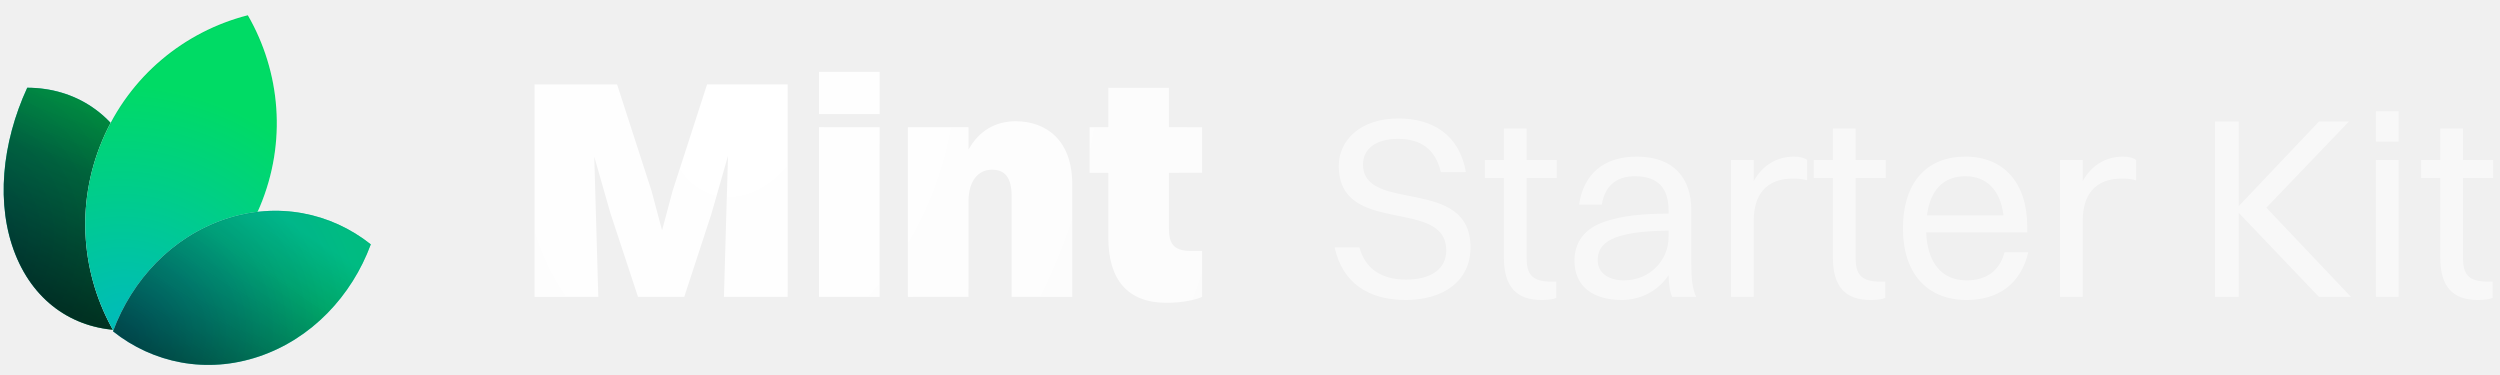
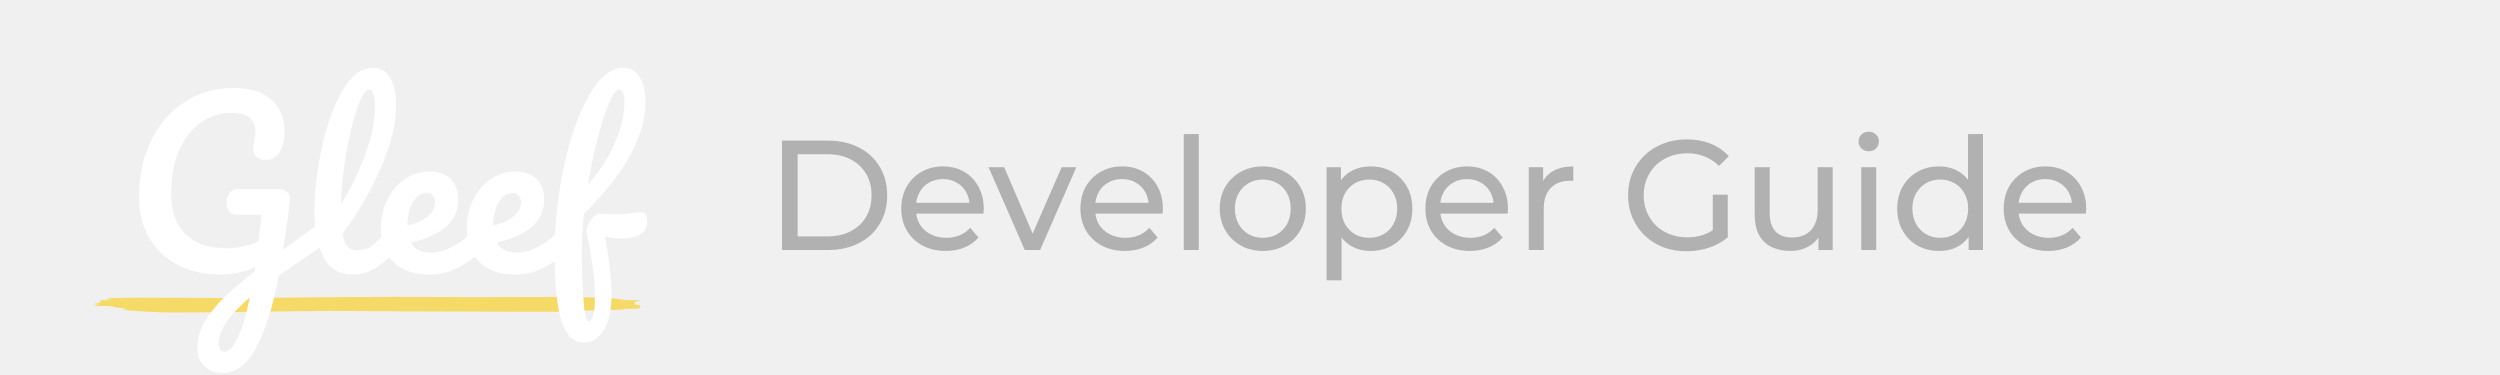
<svg xmlns="http://www.w3.org/2000/svg" width="160" height="24" viewBox="0 0 160 24" fill="none">
-   <path d="M7.953 21.139C4.896 21.13 2.255 19.458 0.987 16.29C-0.28 13.121 0.109 9.163 1.744 5.615C4.801 5.624 7.442 7.296 8.71 10.465C9.977 13.633 9.588 17.591 7.953 21.139Z" fill="white" />
-   <path d="M7.953 21.139C4.896 21.13 2.255 19.458 0.987 16.29C-0.28 13.121 0.109 9.163 1.744 5.615C4.801 5.624 7.442 7.296 8.71 10.465C9.977 13.633 9.588 17.591 7.953 21.139Z" fill="url(#paint0_radial_115_109)" />
-   <path d="M7.953 21.139C4.896 21.13 2.255 19.458 0.987 16.29C-0.28 13.121 0.109 9.163 1.744 5.615C4.801 5.624 7.442 7.296 8.71 10.465C9.977 13.633 9.588 17.591 7.953 21.139Z" fill="black" fill-opacity="0.5" style="mix-blend-mode:hard-light" />
-   <path d="M7.953 21.139C4.896 21.13 2.255 19.458 0.987 16.29C-0.28 13.121 0.109 9.163 1.744 5.615C4.801 5.624 7.442 7.296 8.71 10.465C9.977 13.633 9.588 17.591 7.953 21.139Z" fill="url(#paint1_linear_115_109)" fill-opacity="0.5" style="mix-blend-mode:hard-light" />
-   <path d="M7.935 21.111C4.897 21.096 2.274 19.431 1.013 16.279C-0.248 13.124 0.136 9.182 1.762 5.643C4.8 5.659 7.423 7.324 8.684 10.476C9.945 13.63 9.561 17.572 7.935 21.111Z" stroke="url(#paint2_linear_115_109)" stroke-opacity="0.05" stroke-width="0.056" />
-   <path d="M7.31 21.257C11.354 20.221 14.884 17.375 16.628 13.236C18.373 9.097 17.945 4.587 15.86 0.976C11.816 2.012 8.287 4.858 6.542 8.998C4.797 13.137 5.225 17.646 7.31 21.257Z" fill="white" />
-   <path d="M7.31 21.257C11.354 20.221 14.884 17.375 16.628 13.236C18.373 9.097 17.945 4.587 15.86 0.976C11.816 2.012 8.287 4.858 6.542 8.998C4.797 13.137 5.225 17.646 7.31 21.257Z" fill="url(#paint3_radial_115_109)" />
-   <path d="M16.602 13.225C14.864 17.349 11.351 20.187 7.324 21.225C5.253 17.624 4.829 13.132 6.568 9.009C8.306 4.885 11.819 2.047 15.846 1.009C17.918 4.61 18.341 9.101 16.602 13.225Z" stroke="url(#paint4_linear_115_109)" stroke-opacity="0.05" stroke-width="0.056" />
-   <path d="M7.234 21.207C9.789 23.237 13.21 23.951 16.577 22.814C19.944 21.677 22.506 18.945 23.73 15.638C21.175 13.608 17.754 12.894 14.387 14.031C11.02 15.168 8.458 17.901 7.234 21.207Z" fill="white" />
-   <path d="M7.234 21.207C9.789 23.237 13.21 23.951 16.577 22.814C19.944 21.677 22.506 18.945 23.73 15.638C21.175 13.608 17.754 12.894 14.387 14.031C11.02 15.168 8.458 17.901 7.234 21.207Z" fill="url(#paint5_radial_115_109)" />
-   <path d="M7.234 21.207C9.789 23.237 13.21 23.951 16.577 22.814C19.944 21.677 22.506 18.945 23.73 15.638C21.175 13.608 17.754 12.894 14.387 14.031C11.02 15.168 8.458 17.901 7.234 21.207Z" fill="black" fill-opacity="0.2" style="mix-blend-mode:hard-light" />
-   <path d="M7.234 21.207C9.789 23.237 13.21 23.951 16.577 22.814C19.944 21.677 22.506 18.945 23.73 15.638C21.175 13.608 17.754 12.894 14.387 14.031C11.02 15.168 8.458 17.901 7.234 21.207Z" fill="url(#paint6_linear_115_109)" fill-opacity="0.5" style="mix-blend-mode:hard-light" />
-   <path d="M16.568 22.787C13.218 23.918 9.814 23.212 7.267 21.198C8.492 17.907 11.044 15.189 14.396 14.058C17.747 12.927 21.15 13.633 23.697 15.648C22.472 18.938 19.92 21.656 16.568 22.787Z" stroke="url(#paint7_linear_115_109)" stroke-opacity="0.05" stroke-width="0.056" />
-   <path d="M34.212 19V5.4H39.492L41.692 12.2L42.372 14.74L43.052 12.2L45.252 5.4H50.412V19H46.332L46.592 9.98L45.532 13.68L43.792 19H40.832L39.052 13.6L38.032 10.02L38.292 19H34.212ZM52.416 7.3V4.6H56.295V7.3H52.416ZM52.416 19V8.14H56.295V19H52.416ZM58.104 19V8.14H61.984V9.58C62.664 8.34 63.744 7.76 65.004 7.76C66.964 7.76 68.624 8.98 68.624 11.78V19H64.744V12.56C64.744 11.34 64.304 10.86 63.484 10.86C62.604 10.86 61.984 11.58 61.984 12.88V19H58.104ZM70.933 15.22V11.06H69.733V8.14H70.933V5.62H74.813V8.14H76.933V11.06H74.813V14.6C74.813 15.5 75.033 16.06 76.213 16.06H76.933V19C76.493 19.2 75.673 19.38 74.653 19.38C72.153 19.38 70.933 17.88 70.933 15.22Z" fill="url(#paint8_radial_115_109)" />
-   <path d="M87.232 10.519C87.232 13.687 94.112 11.229 94.112 15.832C94.112 17.994 92.364 19.198 89.971 19.198C87.562 19.198 85.912 18.093 85.417 15.832H87.001C87.364 17.169 88.371 17.895 89.987 17.895C91.671 17.895 92.561 17.152 92.561 16.03C92.561 12.598 85.681 15.155 85.681 10.618C85.681 9.001 87.034 7.582 89.509 7.582C91.671 7.582 93.403 8.621 93.816 11.014H92.215C91.868 9.529 90.912 8.886 89.476 8.886C88.057 8.886 87.232 9.529 87.232 10.519ZM96.25 16.476V11.393H95.029V10.239H96.25V8.226H97.702V10.239H99.632V11.393H97.702V16.476C97.702 17.532 98.015 18.026 99.302 18.026H99.599V19.066C99.434 19.148 99.071 19.198 98.659 19.198C97.025 19.198 96.25 18.323 96.25 16.476ZM102.516 13.093H101.064C101.345 11.162 102.615 10.024 104.76 10.024C107.103 10.024 108.242 11.393 108.242 13.44V16.888C108.242 17.895 108.324 18.521 108.555 19H107.021C106.856 18.654 106.806 18.142 106.79 17.614C106.047 18.72 104.859 19.198 103.803 19.198C101.988 19.198 100.767 18.357 100.767 16.69C100.767 15.486 101.427 14.611 102.714 14.182C103.902 13.786 105.107 13.687 106.79 13.671V13.473C106.79 12.053 106.13 11.278 104.628 11.278C103.374 11.278 102.698 11.971 102.516 13.093ZM102.252 16.657C102.252 17.465 102.929 17.944 103.952 17.944C105.569 17.944 106.79 16.674 106.79 15.172V14.759C103.061 14.793 102.252 15.585 102.252 16.657ZM110.787 19V10.239H112.239V11.591C112.833 10.519 113.774 10.024 114.83 10.024C115.176 10.024 115.49 10.107 115.655 10.239V11.542C115.407 11.46 115.094 11.427 114.747 11.427C112.998 11.427 112.239 12.515 112.239 14.1V19H110.787ZM117.305 16.476V11.393H116.084V10.239H117.305V8.226H118.757V10.239H120.688V11.393H118.757V16.476C118.757 17.532 119.071 18.026 120.358 18.026H120.655V19.066C120.49 19.148 120.127 19.198 119.714 19.198C118.081 19.198 117.305 18.323 117.305 16.476ZM129.809 16.145C129.33 18.192 127.862 19.198 125.865 19.198C123.324 19.198 121.79 17.482 121.79 14.627C121.79 11.658 123.324 10.024 125.783 10.024C128.258 10.024 129.743 11.723 129.743 14.512V14.875H123.275C123.357 16.838 124.281 17.944 125.865 17.944C127.103 17.944 127.977 17.35 128.291 16.145H129.809ZM125.783 11.278C124.38 11.278 123.539 12.152 123.324 13.786H128.225C128.027 12.169 127.152 11.278 125.783 11.278ZM131.843 19V10.239H133.295V11.591C133.889 10.519 134.829 10.024 135.885 10.024C136.232 10.024 136.545 10.107 136.71 10.239V11.542C136.463 11.46 136.149 11.427 135.803 11.427C134.054 11.427 133.295 12.515 133.295 14.1V19H131.843ZM141.763 19V7.78H143.281V13.192L148.413 7.78H150.327L145.047 13.291L150.459 19H148.413L143.281 13.621V19H141.763ZM152.06 9.067V7.12H153.512V9.067H152.06ZM152.06 19V10.239H153.512V19H152.06ZM156.178 16.476V11.393H154.957V10.239H156.178V8.226H157.63V10.239H159.56V11.393H157.63V16.476C157.63 17.532 157.943 18.026 159.23 18.026H159.527V19.066C159.362 19.148 158.999 19.198 158.587 19.198C156.953 19.198 156.178 18.323 156.178 16.476Z" fill="white" fill-opacity="0.55" />
-   <defs>
-     <radialGradient id="paint0_radial_115_109" cx="0" cy="0" r="1" gradientUnits="userSpaceOnUse" gradientTransform="translate(-3.00503 15.023) rotate(-10.029) scale(17.9572 17.784)">
-       <stop stop-color="#00B0BB" />
-       <stop offset="1" stop-color="#00DB65" />
-     </radialGradient>
-     <linearGradient id="paint1_linear_115_109" x1="7.39" y1="4.813" x2="1.63" y2="18.689" gradientUnits="userSpaceOnUse">
-       <stop stop-color="#18E299" />
-       <stop offset="1" />
-     </linearGradient>
-     <linearGradient id="paint2_linear_115_109" x1="7.948" y1="8.016" x2="1.761" y2="18.746" gradientUnits="userSpaceOnUse">
-       <stop />
-       <stop offset="1" stop-opacity="0" />
-     </linearGradient>
-     <radialGradient id="paint3_radial_115_109" cx="0" cy="0" r="1" gradientUnits="userSpaceOnUse" gradientTransform="translate(8.11404 20.8822) rotate(-75.7542) scale(21.6246 23.7772)">
-       <stop stop-color="#00BBBB" />
-       <stop offset="0.713" stop-color="#00DB65" />
-     </radialGradient>
-     <linearGradient id="paint4_linear_115_109" x1="7.602" y1="5.871" x2="15.556" y2="16.372" gradientUnits="userSpaceOnUse">
-       <stop />
-       <stop offset="1" stop-opacity="0" />
-     </linearGradient>
-     <radialGradient id="paint5_radial_115_109" cx="0" cy="0" r="1" gradientUnits="userSpaceOnUse" gradientTransform="translate(7.84537 21.5181) rotate(-20.3525) scale(18.5603 17.32)">
-       <stop stop-color="#00B0BB" />
-       <stop offset="1" stop-color="#00DB65" />
-     </radialGradient>
-     <linearGradient id="paint6_linear_115_109" x1="16.808" y1="13.007" x2="10.041" y2="22.994" gradientUnits="userSpaceOnUse">
-       <stop stop-color="#00B1BC" />
-       <stop offset="1" />
-     </linearGradient>
-     <linearGradient id="paint7_linear_115_109" x1="16.808" y1="13.007" x2="14.169" y2="23.841" gradientUnits="userSpaceOnUse">
-       <stop />
-       <stop offset="1" stop-opacity="0" />
-     </linearGradient>
-     <radialGradient id="paint8_radial_115_109" cx="0" cy="0" r="1" gradientUnits="userSpaceOnUse" gradientTransform="translate(47.2781 7) rotate(19.0047) scale(67.5582 85.7506)">
-       <stop stop-color="white" />
-       <stop offset="1" stop-color="white" stop-opacity="0.5" />
-     </radialGradient>
-   </defs>
+   <path fill-rule="evenodd" clip-rule="evenodd" d="M30.322 19.019C29.093 19.014 28.059 19.009 27.526 19.005C26.471 18.996 23.97 19 21.968 19.013C20.428 19.024 17.905 19.05 15.614 19.077C14.973 19.075 14.325 19.073 13.685 19.07C7.974 19.045 7.241 19.049 6.952 19.105C6.652 19.163 6.651 19.168 6.937 19.169C7.015 19.17 7.096 19.174 7.165 19.179C7.037 19.187 6.963 19.196 6.907 19.208C6.895 19.21 6.883 19.213 6.872 19.215C6.431 19.199 6.368 19.208 6.439 19.272C6.455 19.286 6.453 19.303 6.438 19.32C6.395 19.325 6.383 19.335 6.392 19.351C6.349 19.373 6.285 19.394 6.206 19.409C5.911 19.466 5.919 19.471 6.321 19.478L6.341 19.478C6.304 19.493 6.259 19.506 6.206 19.517C5.92 19.576 5.929 19.581 6.332 19.585C6.571 19.587 6.826 19.587 6.899 19.585C6.96 19.583 7.167 19.611 7.394 19.651C7.22 19.656 7.279 19.664 7.526 19.683C7.552 19.685 7.579 19.687 7.604 19.689C7.724 19.71 7.851 19.727 7.985 19.741C8.124 19.769 8.149 19.794 7.974 19.795C7.461 19.799 8.094 19.869 9.288 19.941C10.588 20.019 10.661 20.019 16.995 19.947C18.345 19.932 19.733 19.914 20.992 19.896C21.7 19.902 22.556 19.907 23.432 19.91C24.097 19.917 24.771 19.923 25.398 19.927C29.096 19.951 38.335 19.962 37.104 19.941C36.057 19.923 36.602 19.885 38.258 19.861C39.112 19.849 39.843 19.821 39.882 19.799C39.921 19.777 40.18 19.761 40.458 19.763C40.834 19.765 40.966 19.747 40.974 19.691C40.977 19.67 40.955 19.653 40.899 19.639C40.971 19.627 41 19.609 41 19.582C41 19.532 40.864 19.507 40.458 19.489C40.636 19.488 40.676 19.484 40.598 19.474C40.655 19.465 40.647 19.447 40.603 19.416C40.588 19.405 40.582 19.393 40.584 19.381C40.647 19.378 40.646 19.374 40.59 19.367C40.61 19.335 40.681 19.3 40.786 19.276C41.055 19.215 41.046 19.21 40.652 19.209C40.437 19.208 40.208 19.209 40.119 19.212C40.058 19.198 39.892 19.178 39.643 19.156C39.585 19.146 39.526 19.136 39.466 19.125C39.13 19.064 38.742 19.034 38.305 19.036C38.207 19.036 38.08 19.037 37.929 19.037C37.026 18.993 35.934 18.997 30.73 19.017C30.594 19.018 30.458 19.019 30.322 19.019ZM8.981 19.265C8.959 19.266 8.938 19.267 8.916 19.268C8.864 19.266 8.812 19.263 8.761 19.261C8.835 19.262 8.908 19.264 8.981 19.265ZM7.607 19.162C7.724 19.159 7.86 19.157 8.021 19.155C7.726 19.151 7.599 19.153 7.607 19.162Z" fill="#F6DA68" />
+   <path d="M20.488 14.406C20.609 14.406 20.703 14.467 20.768 14.588C20.843 14.7 20.88 14.845 20.88 15.022C20.88 15.237 20.847 15.405 20.782 15.526C20.717 15.647 20.614 15.755 20.474 15.848C19.923 16.212 19.046 16.809 17.842 17.64C17.478 19.572 17.007 21.093 16.428 22.204C15.849 23.315 15.117 23.87 14.23 23.87C13.754 23.87 13.367 23.721 13.068 23.422C12.769 23.133 12.62 22.75 12.62 22.274C12.62 21.835 12.718 21.392 12.914 20.944C13.11 20.496 13.474 19.978 14.006 19.39C14.547 18.802 15.308 18.13 16.288 17.374L16.33 17.108C15.593 17.416 14.869 17.57 14.16 17.57C13.115 17.57 12.195 17.369 11.402 16.968C10.609 16.557 9.993 15.979 9.554 15.232C9.115 14.485 8.896 13.617 8.896 12.628C8.896 11.247 9.157 10.029 9.68 8.974C10.203 7.91 10.921 7.089 11.836 6.51C12.76 5.922 13.791 5.628 14.93 5.628C16.022 5.628 16.839 5.885 17.38 6.398C17.931 6.902 18.206 7.574 18.206 8.414C18.206 8.965 18.103 9.408 17.898 9.744C17.702 10.071 17.417 10.234 17.044 10.234C16.792 10.234 16.587 10.173 16.428 10.052C16.279 9.931 16.204 9.763 16.204 9.548C16.204 9.455 16.223 9.296 16.26 9.072C16.316 8.811 16.344 8.605 16.344 8.456C16.344 8.064 16.223 7.761 15.98 7.546C15.747 7.331 15.35 7.224 14.79 7.224C14.109 7.224 13.474 7.42 12.886 7.812C12.307 8.204 11.841 8.792 11.486 9.576C11.131 10.351 10.954 11.284 10.954 12.376C10.954 13.496 11.257 14.364 11.864 14.98C12.48 15.587 13.367 15.89 14.524 15.89C15.168 15.89 15.84 15.745 16.54 15.456L16.736 13.748H15.308C15.047 13.748 14.846 13.687 14.706 13.566C14.566 13.435 14.496 13.225 14.496 12.936C14.496 12.675 14.566 12.469 14.706 12.32C14.846 12.171 15.033 12.096 15.266 12.096H17.884C18.089 12.096 18.257 12.166 18.388 12.306C18.528 12.437 18.584 12.628 18.556 12.88C18.528 13.179 18.435 13.855 18.276 14.91L18.122 15.974C18.869 15.414 19.55 14.929 20.166 14.518C20.287 14.443 20.395 14.406 20.488 14.406ZM14.384 22.512C14.627 22.512 14.893 22.237 15.182 21.686C15.471 21.135 15.742 20.249 15.994 19.026C15.285 19.633 14.771 20.179 14.454 20.664C14.146 21.159 13.992 21.593 13.992 21.966C13.992 22.33 14.123 22.512 14.384 22.512ZM25.326 14.378C25.447 14.378 25.54 14.434 25.606 14.546C25.68 14.658 25.718 14.812 25.718 15.008C25.718 15.381 25.629 15.671 25.452 15.876C25.05 16.371 24.612 16.777 24.136 17.094C23.669 17.411 23.137 17.57 22.54 17.57C21.718 17.57 21.107 17.197 20.706 16.45C20.314 15.703 20.118 14.737 20.118 13.552C20.118 12.413 20.262 11.116 20.552 9.66C20.85 8.204 21.284 6.953 21.854 5.908C22.432 4.863 23.118 4.34 23.912 4.34C24.36 4.34 24.71 4.55 24.962 4.97C25.223 5.381 25.354 5.973 25.354 6.748C25.354 7.859 25.046 9.147 24.43 10.612C23.814 12.077 22.978 13.529 21.924 14.966C21.989 15.349 22.096 15.624 22.246 15.792C22.395 15.951 22.591 16.03 22.834 16.03C23.216 16.03 23.552 15.923 23.842 15.708C24.131 15.484 24.5 15.106 24.948 14.574C25.06 14.443 25.186 14.378 25.326 14.378ZM23.604 5.726C23.389 5.726 23.146 6.113 22.876 6.888C22.605 7.663 22.367 8.624 22.162 9.772C21.956 10.92 21.844 12.021 21.826 13.076C22.488 11.984 23.016 10.892 23.408 9.8C23.8 8.699 23.996 7.695 23.996 6.79C23.996 6.081 23.865 5.726 23.604 5.726ZM30.83 14.378C30.951 14.378 31.045 14.434 31.11 14.546C31.185 14.658 31.222 14.812 31.222 15.008C31.222 15.381 31.133 15.671 30.956 15.876C30.611 16.296 30.121 16.683 29.486 17.038C28.861 17.393 28.189 17.57 27.47 17.57C26.49 17.57 25.729 17.304 25.188 16.772C24.647 16.24 24.376 15.512 24.376 14.588C24.376 13.944 24.511 13.347 24.782 12.796C25.053 12.236 25.426 11.793 25.902 11.466C26.387 11.139 26.933 10.976 27.54 10.976C28.081 10.976 28.515 11.139 28.842 11.466C29.169 11.783 29.332 12.217 29.332 12.768C29.332 13.412 29.099 13.967 28.632 14.434C28.175 14.891 27.395 15.255 26.294 15.526C26.527 15.955 26.971 16.17 27.624 16.17C28.044 16.17 28.52 16.025 29.052 15.736C29.593 15.437 30.06 15.05 30.452 14.574C30.564 14.443 30.69 14.378 30.83 14.378ZM27.302 12.348C26.957 12.348 26.663 12.549 26.42 12.95C26.187 13.351 26.07 13.837 26.07 14.406V14.434C26.621 14.303 27.055 14.107 27.372 13.846C27.689 13.585 27.848 13.281 27.848 12.936C27.848 12.759 27.797 12.619 27.694 12.516C27.601 12.404 27.47 12.348 27.302 12.348ZM36.326 14.378C36.447 14.378 36.541 14.434 36.606 14.546C36.681 14.658 36.718 14.812 36.718 15.008C36.718 15.381 36.63 15.671 36.452 15.876C36.107 16.296 35.617 16.683 34.982 17.038C34.357 17.393 33.685 17.57 32.966 17.57C31.986 17.57 31.226 17.304 30.684 16.772C30.143 16.24 29.872 15.512 29.872 14.588C29.872 13.944 30.008 13.347 30.278 12.796C30.549 12.236 30.922 11.793 31.398 11.466C31.884 11.139 32.429 10.976 33.036 10.976C33.578 10.976 34.011 11.139 34.338 11.466C34.665 11.783 34.828 12.217 34.828 12.768C34.828 13.412 34.595 13.967 34.128 14.434C33.671 14.891 32.892 15.255 31.79 15.526C32.023 15.955 32.467 16.17 33.12 16.17C33.54 16.17 34.016 16.025 34.548 15.736C35.09 15.437 35.556 15.05 35.948 14.574C36.06 14.443 36.186 14.378 36.326 14.378ZM32.798 12.348C32.453 12.348 32.159 12.549 31.916 12.95C31.683 13.351 31.566 13.837 31.566 14.406V14.434C32.117 14.303 32.551 14.107 32.868 13.846C33.185 13.585 33.344 13.281 33.344 12.936C33.344 12.759 33.293 12.619 33.19 12.516C33.097 12.404 32.966 12.348 32.798 12.348ZM41.028 13.58C41.289 13.58 41.419 13.776 41.419 14.168C41.419 14.905 40.841 15.274 39.684 15.274C39.459 15.274 39.138 15.232 38.718 15.148C38.839 15.727 38.937 16.371 39.011 17.08C39.096 17.78 39.138 18.359 39.138 18.816C39.138 19.824 38.974 20.594 38.648 21.126C38.321 21.658 37.892 21.924 37.359 21.924C36.688 21.924 36.207 21.448 35.917 20.496C35.638 19.544 35.498 18.107 35.498 16.184C35.498 14.392 35.689 12.577 36.072 10.738C36.464 8.89 36.995 7.364 37.667 6.16C38.349 4.947 39.096 4.34 39.907 4.34C40.346 4.34 40.687 4.536 40.929 4.928C41.181 5.32 41.307 5.847 41.307 6.51C41.307 8.703 39.996 11.093 37.373 13.678C37.28 14.593 37.233 15.395 37.233 16.086C37.233 17.047 37.266 18.032 37.331 19.04C37.397 20.057 37.504 20.566 37.654 20.566C37.934 20.566 38.074 20.081 38.074 19.11C38.074 18.382 38.022 17.677 37.919 16.996C37.826 16.315 37.696 15.596 37.528 14.84C37.518 14.719 37.556 14.565 37.639 14.378C37.733 14.191 37.845 14.028 37.975 13.888C38.106 13.748 38.223 13.678 38.325 13.678C38.512 13.678 38.736 13.687 38.998 13.706C39.081 13.715 39.179 13.72 39.291 13.72C39.665 13.72 40.08 13.687 40.538 13.622C40.612 13.613 40.691 13.603 40.776 13.594C40.859 13.585 40.944 13.58 41.028 13.58ZM39.614 5.726C39.446 5.726 39.236 6.011 38.983 6.58C38.741 7.149 38.498 7.905 38.255 8.848C38.013 9.781 37.803 10.771 37.626 11.816C38.372 10.967 38.946 10.085 39.347 9.17C39.749 8.246 39.954 7.383 39.964 6.58C39.964 6.011 39.847 5.726 39.614 5.726Z" fill="white" />
+   <path d="M50.05 16V9H53C53.747 9 54.403 9.147 54.97 9.44C55.543 9.733 55.987 10.143 56.3 10.67C56.62 11.197 56.78 11.807 56.78 12.5C56.78 13.193 56.62 13.803 56.3 14.33C55.987 14.857 55.543 15.267 54.97 15.56C54.403 15.853 53.747 16 53 16H50.05ZM51.05 15.13H52.94C53.52 15.13 54.02 15.02 54.44 14.8C54.867 14.58 55.197 14.273 55.43 13.88C55.663 13.48 55.78 13.02 55.78 12.5C55.78 11.973 55.663 11.513 55.43 11.12C55.197 10.727 54.867 10.42 54.44 10.2C54.02 9.98 53.52 9.87 52.94 9.87H51.05V15.13ZM60.532 16.06C59.965 16.06 59.465 15.943 59.032 15.71C58.605 15.477 58.272 15.157 58.032 14.75C57.798 14.343 57.682 13.877 57.682 13.35C57.682 12.823 57.795 12.357 58.022 11.95C58.255 11.543 58.572 11.227 58.972 11C59.378 10.767 59.835 10.65 60.342 10.65C60.855 10.65 61.308 10.763 61.702 10.99C62.095 11.217 62.402 11.537 62.622 11.95C62.848 12.357 62.962 12.833 62.962 13.38C62.962 13.42 62.958 13.467 62.952 13.52C62.952 13.573 62.948 13.623 62.942 13.67H58.432V12.98H62.442L62.052 13.22C62.058 12.88 61.988 12.577 61.842 12.31C61.695 12.043 61.492 11.837 61.232 11.69C60.978 11.537 60.682 11.46 60.342 11.46C60.008 11.46 59.712 11.537 59.452 11.69C59.192 11.837 58.988 12.047 58.842 12.32C58.695 12.587 58.622 12.893 58.622 13.24V13.4C58.622 13.753 58.702 14.07 58.862 14.35C59.028 14.623 59.258 14.837 59.552 14.99C59.845 15.143 60.182 15.22 60.562 15.22C60.875 15.22 61.158 15.167 61.412 15.06C61.672 14.953 61.898 14.793 62.092 14.58L62.622 15.2C62.382 15.48 62.082 15.693 61.722 15.84C61.368 15.987 60.972 16.06 60.532 16.06ZM65.587 16L63.267 10.7H64.267L66.327 15.5H65.847L67.947 10.7H68.887L66.567 16H65.587ZM71.997 16.06C71.43 16.06 70.93 15.943 70.497 15.71C70.07 15.477 69.737 15.157 69.497 14.75C69.263 14.343 69.147 13.877 69.147 13.35C69.147 12.823 69.26 12.357 69.487 11.95C69.72 11.543 70.037 11.227 70.437 11C70.843 10.767 71.3 10.65 71.807 10.65C72.32 10.65 72.773 10.763 73.167 10.99C73.56 11.217 73.867 11.537 74.087 11.95C74.313 12.357 74.427 12.833 74.427 13.38C74.427 13.42 74.423 13.467 74.417 13.52C74.417 13.573 74.413 13.623 74.407 13.67H69.897V12.98H73.907L73.517 13.22C73.523 12.88 73.453 12.577 73.307 12.31C73.16 12.043 72.957 11.837 72.697 11.69C72.443 11.537 72.147 11.46 71.807 11.46C71.473 11.46 71.177 11.537 70.917 11.69C70.657 11.837 70.453 12.047 70.307 12.32C70.16 12.587 70.087 12.893 70.087 13.24V13.4C70.087 13.753 70.167 14.07 70.327 14.35C70.493 14.623 70.723 14.837 71.017 14.99C71.31 15.143 71.647 15.22 72.027 15.22C72.34 15.22 72.623 15.167 72.877 15.06C73.137 14.953 73.363 14.793 73.557 14.58L74.087 15.2C73.847 15.48 73.547 15.693 73.187 15.84C72.833 15.987 72.437 16.06 71.997 16.06ZM75.76 16V8.58H76.72V16H75.76ZM80.823 16.06C80.289 16.06 79.816 15.943 79.403 15.71C78.989 15.477 78.663 15.157 78.423 14.75C78.183 14.337 78.063 13.87 78.063 13.35C78.063 12.823 78.183 12.357 78.423 11.95C78.663 11.543 78.989 11.227 79.403 11C79.816 10.767 80.289 10.65 80.823 10.65C81.349 10.65 81.819 10.767 82.233 11C82.653 11.227 82.979 11.543 83.213 11.95C83.453 12.35 83.573 12.817 83.573 13.35C83.573 13.877 83.453 14.343 83.213 14.75C82.979 15.157 82.653 15.477 82.233 15.71C81.819 15.943 81.349 16.06 80.823 16.06ZM80.823 15.22C81.163 15.22 81.466 15.143 81.733 14.99C82.006 14.837 82.219 14.62 82.373 14.34C82.526 14.053 82.603 13.723 82.603 13.35C82.603 12.97 82.526 12.643 82.373 12.37C82.219 12.09 82.006 11.873 81.733 11.72C81.466 11.567 81.163 11.49 80.823 11.49C80.483 11.49 80.179 11.567 79.913 11.72C79.646 11.873 79.433 12.09 79.273 12.37C79.113 12.643 79.033 12.97 79.033 13.35C79.033 13.723 79.113 14.053 79.273 14.34C79.433 14.62 79.646 14.837 79.913 14.99C80.179 15.143 80.483 15.22 80.823 15.22ZM87.71 16.06C87.27 16.06 86.867 15.96 86.5 15.76C86.14 15.553 85.85 15.25 85.63 14.85C85.417 14.45 85.31 13.95 85.31 13.35C85.31 12.75 85.414 12.25 85.62 11.85C85.834 11.45 86.12 11.15 86.48 10.95C86.847 10.75 87.257 10.65 87.71 10.65C88.23 10.65 88.69 10.763 89.09 10.99C89.49 11.217 89.807 11.533 90.04 11.94C90.274 12.34 90.39 12.81 90.39 13.35C90.39 13.89 90.274 14.363 90.04 14.77C89.807 15.177 89.49 15.493 89.09 15.72C88.69 15.947 88.23 16.06 87.71 16.06ZM84.9 17.94V10.7H85.82V12.13L85.76 13.36L85.86 14.59V17.94H84.9ZM87.63 15.22C87.97 15.22 88.274 15.143 88.54 14.99C88.814 14.837 89.027 14.62 89.18 14.34C89.34 14.053 89.42 13.723 89.42 13.35C89.42 12.97 89.34 12.643 89.18 12.37C89.027 12.09 88.814 11.873 88.54 11.72C88.274 11.567 87.97 11.49 87.63 11.49C87.297 11.49 86.994 11.567 86.72 11.72C86.454 11.873 86.24 12.09 86.08 12.37C85.927 12.643 85.85 12.97 85.85 13.35C85.85 13.723 85.927 14.053 86.08 14.34C86.24 14.62 86.454 14.837 86.72 14.99C86.994 15.143 87.297 15.22 87.63 15.22ZM94.077 16.06C93.51 16.06 93.01 15.943 92.577 15.71C92.15 15.477 91.817 15.157 91.577 14.75C91.343 14.343 91.227 13.877 91.227 13.35C91.227 12.823 91.34 12.357 91.567 11.95C91.8 11.543 92.117 11.227 92.517 11C92.923 10.767 93.38 10.65 93.887 10.65C94.4 10.65 94.853 10.763 95.247 10.99C95.64 11.217 95.947 11.537 96.167 11.95C96.393 12.357 96.507 12.833 96.507 13.38C96.507 13.42 96.503 13.467 96.497 13.52C96.497 13.573 96.493 13.623 96.487 13.67H91.977V12.98H95.987L95.597 13.22C95.603 12.88 95.533 12.577 95.387 12.31C95.24 12.043 95.037 11.837 94.777 11.69C94.523 11.537 94.227 11.46 93.887 11.46C93.553 11.46 93.257 11.537 92.997 11.69C92.737 11.837 92.533 12.047 92.387 12.32C92.24 12.587 92.167 12.893 92.167 13.24V13.4C92.167 13.753 92.247 14.07 92.407 14.35C92.573 14.623 92.803 14.837 93.097 14.99C93.39 15.143 93.727 15.22 94.107 15.22C94.42 15.22 94.703 15.167 94.957 15.06C95.217 14.953 95.443 14.793 95.637 14.58L96.167 15.2C95.927 15.48 95.627 15.693 95.267 15.84C94.913 15.987 94.517 16.06 94.077 16.06ZM97.84 16V10.7H98.76V12.14L98.67 11.78C98.816 11.413 99.063 11.133 99.41 10.94C99.756 10.747 100.183 10.65 100.69 10.65V11.58C100.65 11.573 100.61 11.57 100.57 11.57C100.536 11.57 100.503 11.57 100.47 11.57C99.956 11.57 99.55 11.723 99.25 12.03C98.95 12.337 98.8 12.78 98.8 13.36V16H97.84ZM107.927 16.08C107.387 16.08 106.89 15.993 106.437 15.82C105.983 15.64 105.59 15.39 105.257 15.07C104.923 14.743 104.663 14.363 104.477 13.93C104.29 13.497 104.197 13.02 104.197 12.5C104.197 11.98 104.29 11.503 104.477 11.07C104.663 10.637 104.923 10.26 105.257 9.94C105.597 9.613 105.993 9.363 106.447 9.19C106.9 9.01 107.4 8.92 107.947 8.92C108.5 8.92 109.007 9.01 109.467 9.19C109.927 9.37 110.317 9.64 110.637 10L110.017 10.62C109.73 10.34 109.417 10.137 109.077 10.01C108.743 9.877 108.38 9.81 107.987 9.81C107.587 9.81 107.213 9.877 106.867 10.01C106.527 10.143 106.23 10.33 105.977 10.57C105.73 10.81 105.537 11.097 105.397 11.43C105.263 11.757 105.197 12.113 105.197 12.5C105.197 12.88 105.263 13.237 105.397 13.57C105.537 13.897 105.73 14.183 105.977 14.43C106.23 14.67 106.527 14.857 106.867 14.99C107.207 15.123 107.577 15.19 107.977 15.19C108.35 15.19 108.707 15.133 109.047 15.02C109.393 14.9 109.713 14.703 110.007 14.43L110.577 15.19C110.23 15.483 109.823 15.707 109.357 15.86C108.897 16.007 108.42 16.08 107.927 16.08ZM109.617 15.06V12.46H110.577V15.19L109.617 15.06ZM114.581 16.06C114.128 16.06 113.728 15.977 113.381 15.81C113.041 15.643 112.775 15.39 112.581 15.05C112.395 14.703 112.301 14.27 112.301 13.75V10.7H113.261V13.64C113.261 14.16 113.385 14.55 113.631 14.81C113.885 15.07 114.238 15.2 114.691 15.2C115.025 15.2 115.315 15.133 115.561 15C115.808 14.86 115.998 14.66 116.131 14.4C116.265 14.133 116.331 13.813 116.331 13.44V10.7H117.291V16H116.381V14.57L116.531 14.95C116.358 15.303 116.098 15.577 115.751 15.77C115.405 15.963 115.015 16.06 114.581 16.06ZM119.119 16V10.7H120.079V16H119.119ZM119.599 9.68C119.412 9.68 119.256 9.62 119.129 9.5C119.009 9.38 118.949 9.233 118.949 9.06C118.949 8.88 119.009 8.73 119.129 8.61C119.256 8.49 119.412 8.43 119.599 8.43C119.786 8.43 119.939 8.49 120.059 8.61C120.186 8.723 120.249 8.867 120.249 9.04C120.249 9.22 120.189 9.373 120.069 9.5C119.949 9.62 119.792 9.68 119.599 9.68ZM124.102 16.06C123.589 16.06 123.129 15.947 122.722 15.72C122.322 15.493 122.005 15.177 121.772 14.77C121.539 14.363 121.422 13.89 121.422 13.35C121.422 12.81 121.539 12.34 121.772 11.94C122.005 11.533 122.322 11.217 122.722 10.99C123.129 10.763 123.589 10.65 124.102 10.65C124.549 10.65 124.952 10.75 125.312 10.95C125.672 11.15 125.959 11.45 126.172 11.85C126.392 12.25 126.502 12.75 126.502 13.35C126.502 13.95 126.395 14.45 126.182 14.85C125.975 15.25 125.692 15.553 125.332 15.76C124.972 15.96 124.562 16.06 124.102 16.06ZM124.182 15.22C124.515 15.22 124.815 15.143 125.082 14.99C125.355 14.837 125.569 14.62 125.722 14.34C125.882 14.053 125.962 13.723 125.962 13.35C125.962 12.97 125.882 12.643 125.722 12.37C125.569 12.09 125.355 11.873 125.082 11.72C124.815 11.567 124.515 11.49 124.182 11.49C123.842 11.49 123.539 11.567 123.272 11.72C123.005 11.873 122.792 12.09 122.632 12.37C122.472 12.643 122.392 12.97 122.392 13.35C122.392 13.723 122.472 14.053 122.632 14.34C122.792 14.62 123.005 14.837 123.272 14.99C123.539 15.143 123.842 15.22 124.182 15.22ZM125.992 16V14.57L126.052 13.34L125.952 12.11V8.58H126.912V16H125.992ZM131.088 16.06C130.522 16.06 130.022 15.943 129.588 15.71C129.162 15.477 128.828 15.157 128.588 14.75C128.355 14.343 128.238 13.877 128.238 13.35C128.238 12.823 128.352 12.357 128.578 11.95C128.812 11.543 129.128 11.227 129.528 11C129.935 10.767 130.392 10.65 130.898 10.65C131.412 10.65 131.865 10.763 132.258 10.99C132.652 11.217 132.958 11.537 133.178 11.95C133.405 12.357 133.518 12.833 133.518 13.38C133.518 13.42 133.515 13.467 133.508 13.52C133.508 13.573 133.505 13.623 133.498 13.67H128.988V12.98H132.998L132.608 13.22C132.615 12.88 132.545 12.577 132.398 12.31C132.252 12.043 132.048 11.837 131.788 11.69C131.535 11.537 131.238 11.46 130.898 11.46C130.565 11.46 130.268 11.537 130.008 11.69C129.748 11.837 129.545 12.047 129.398 12.32C129.252 12.587 129.178 12.893 129.178 13.24V13.4C129.178 13.753 129.258 14.07 129.418 14.35C129.585 14.623 129.815 14.837 130.108 14.99C130.402 15.143 130.738 15.22 131.118 15.22C131.432 15.22 131.715 15.167 131.968 15.06C132.228 14.953 132.455 14.793 132.648 14.58L133.178 15.2C132.938 15.48 132.638 15.693 132.278 15.84C131.925 15.987 131.528 16.06 131.088 16.06Z" fill="#B1B1B1" />
</svg>
